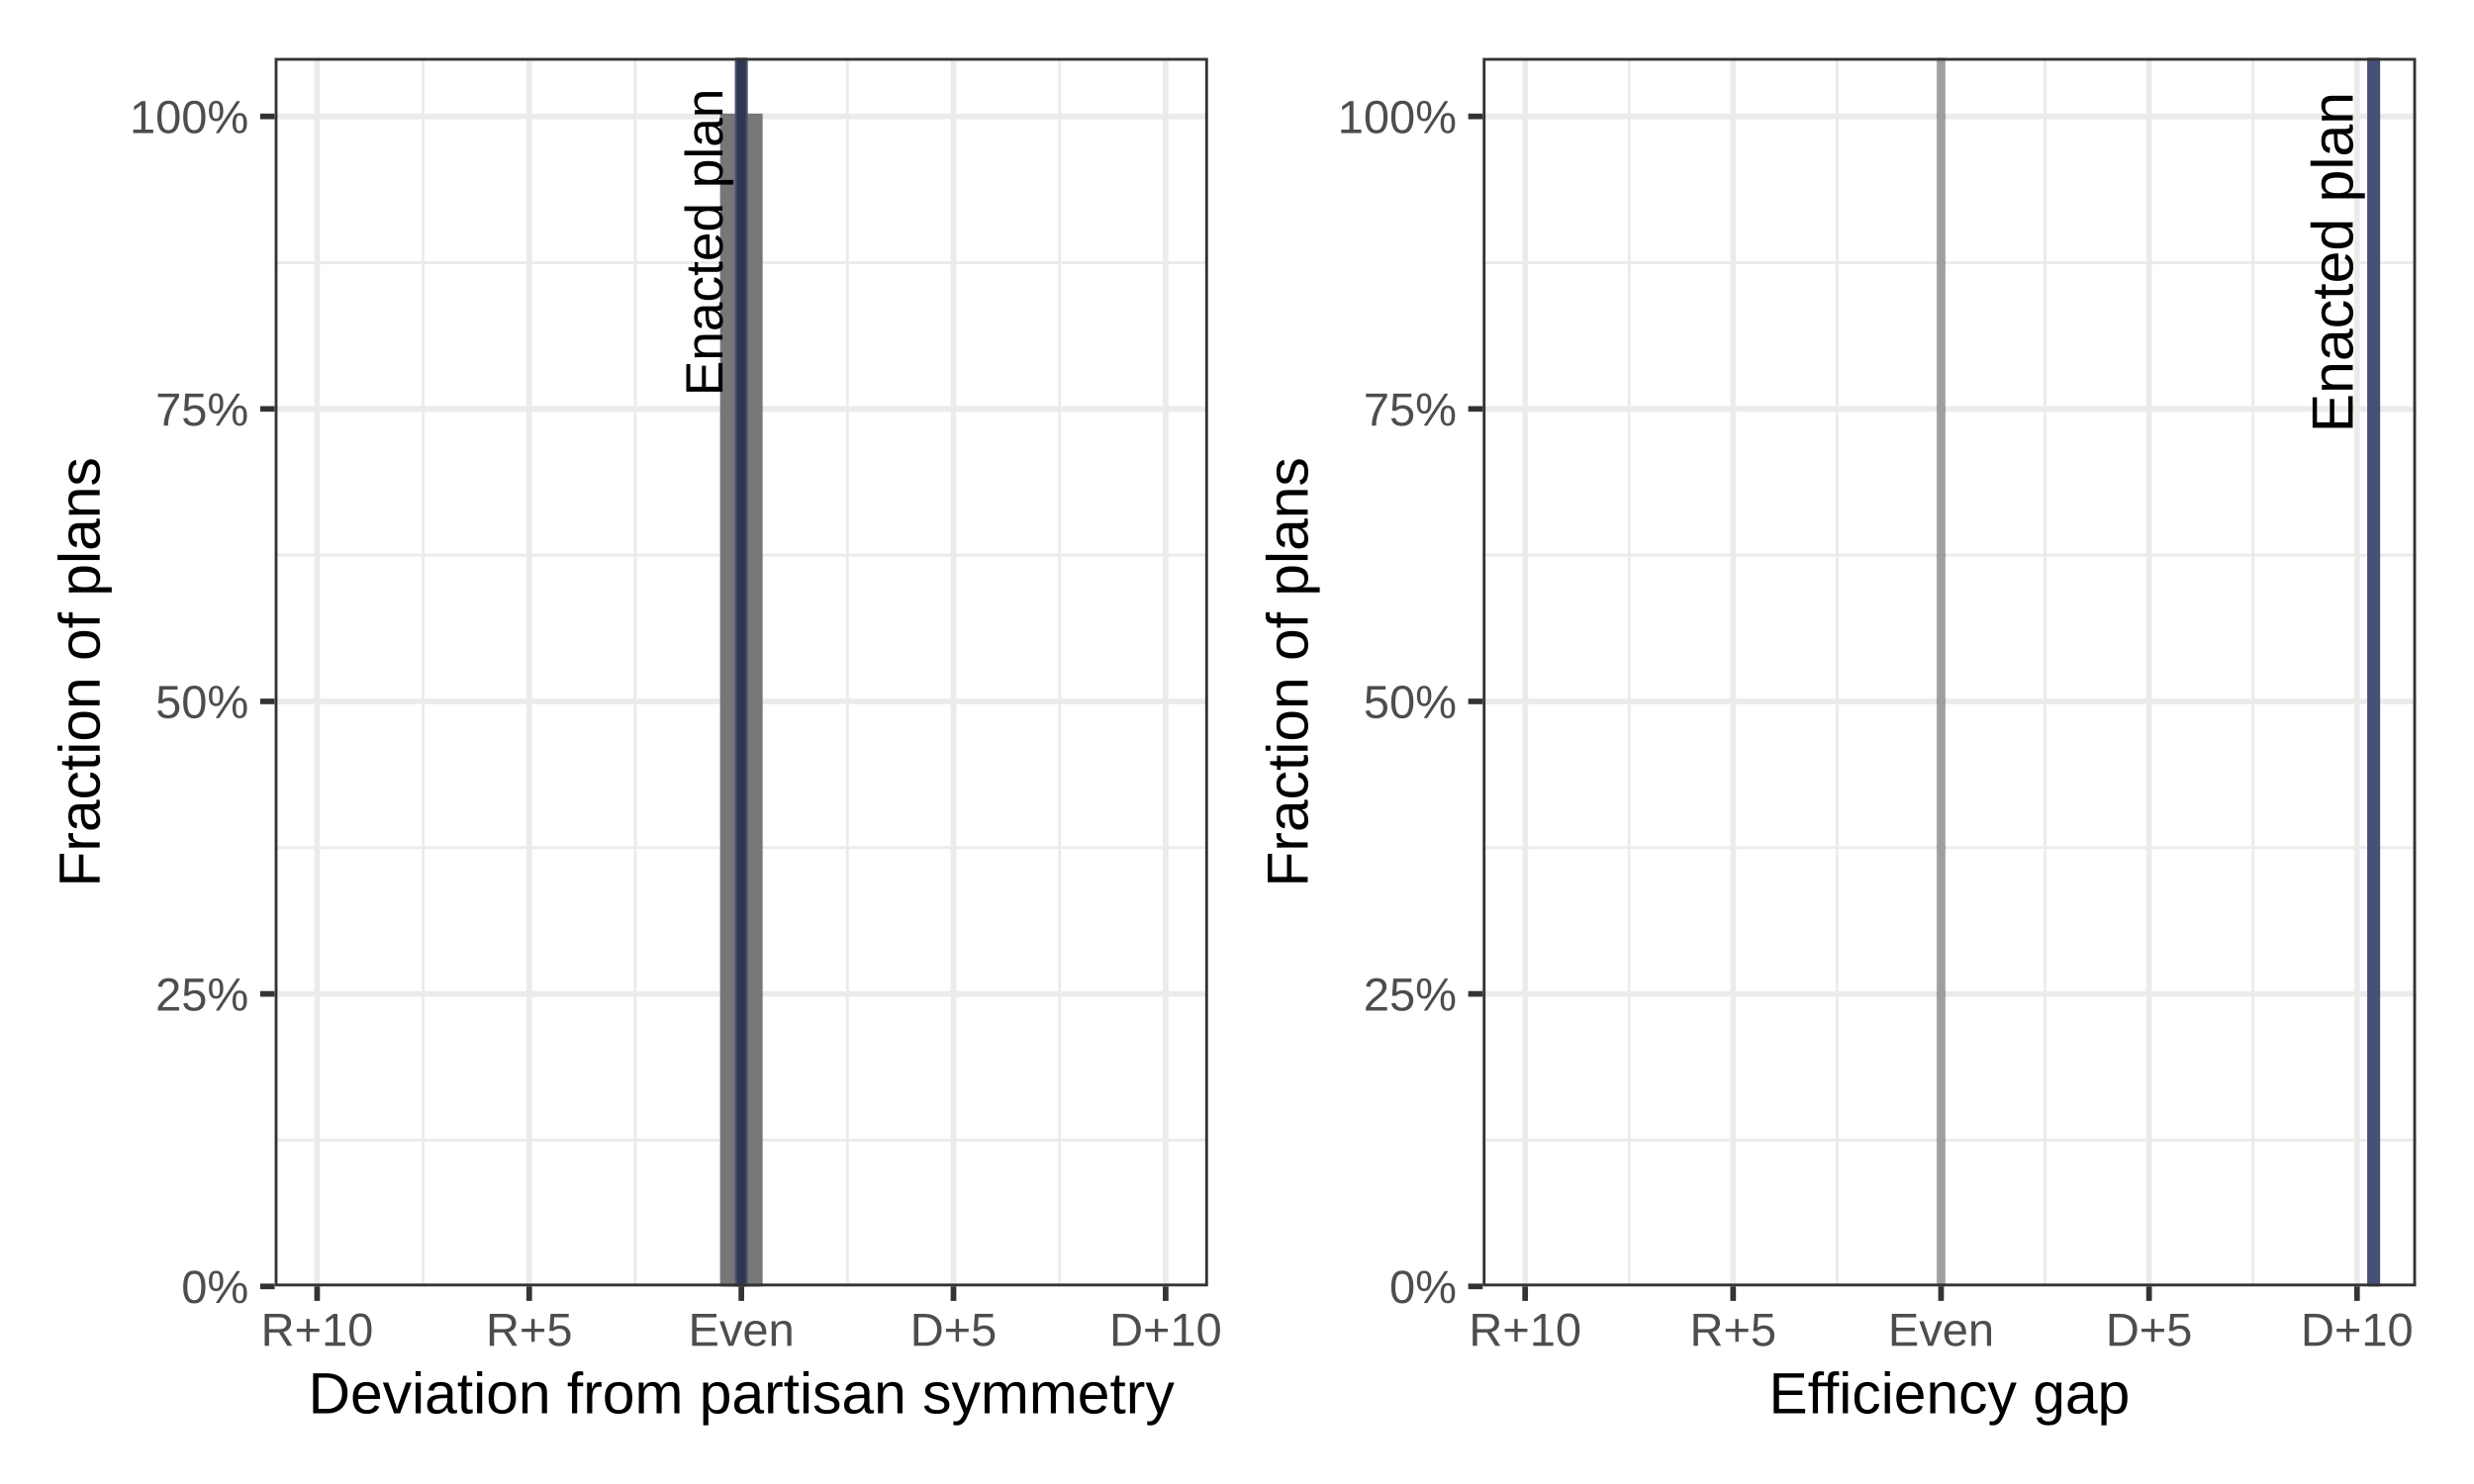
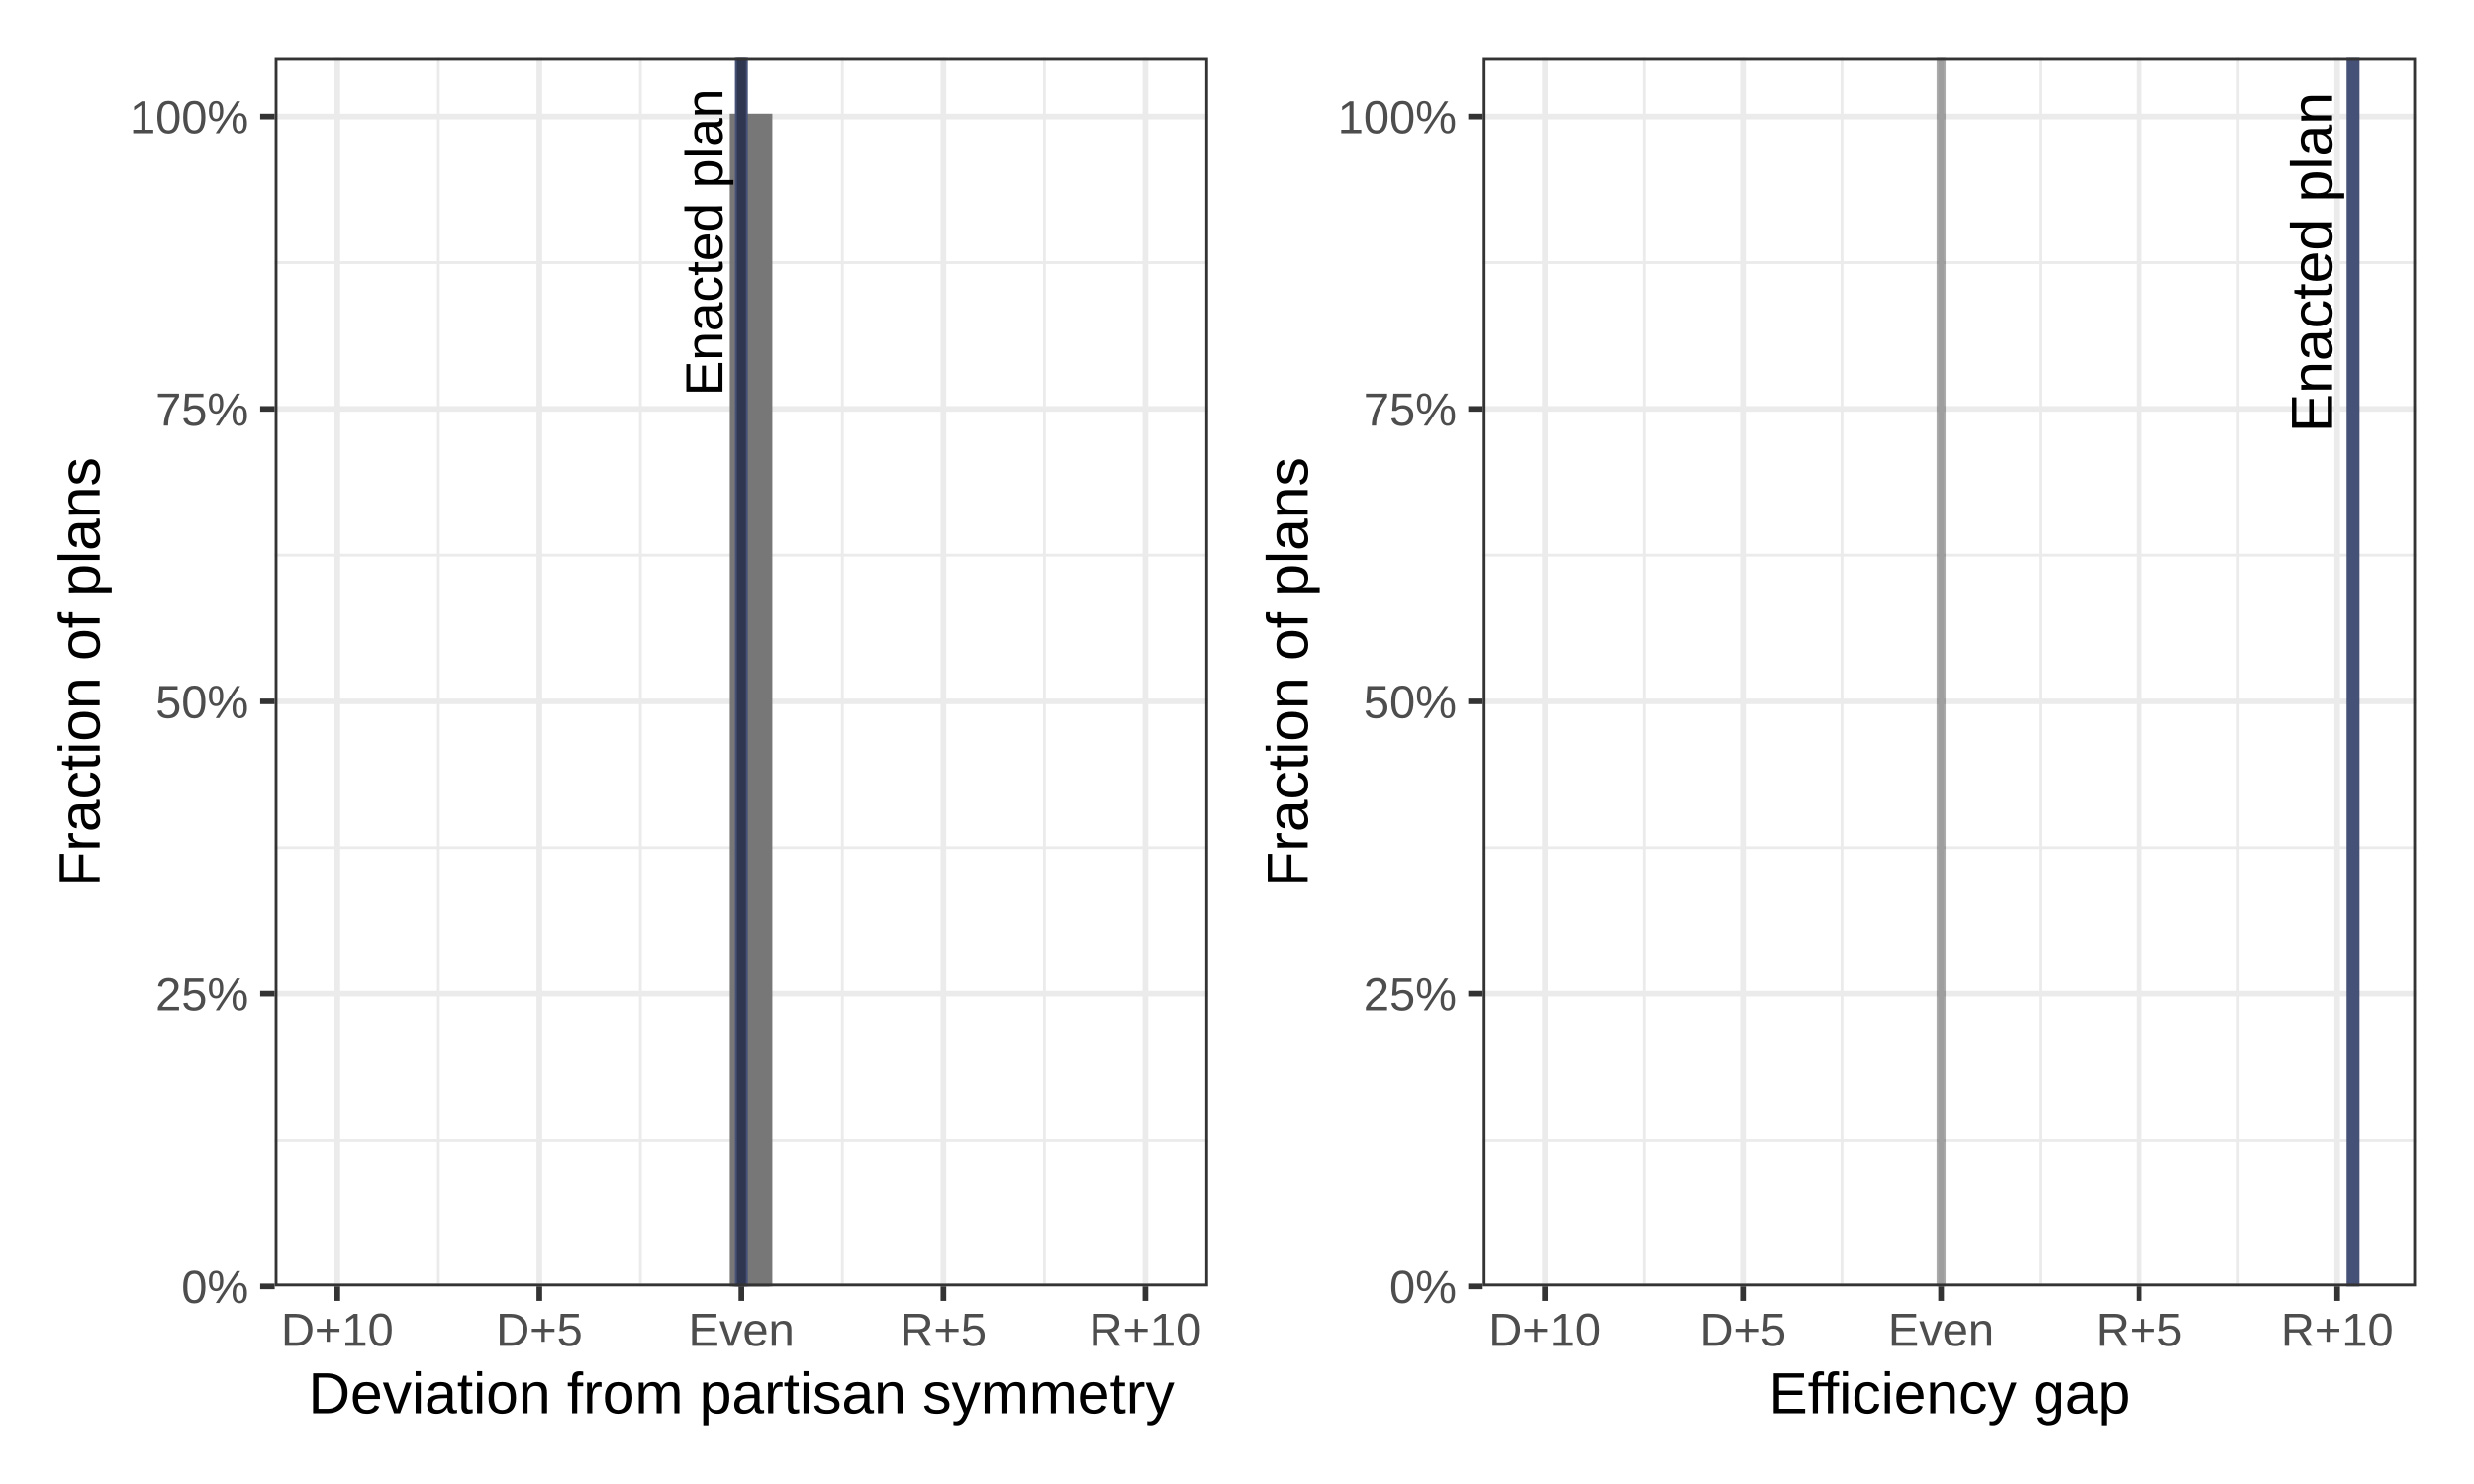
<svg xmlns="http://www.w3.org/2000/svg" class="svglite" width="468.00pt" height="280.80pt" viewBox="0 0 468.00 280.80">
  <defs>
    <style type="text/css">
    .svglite line, .svglite polyline, .svglite polygon, .svglite path, .svglite rect, .svglite circle {
      fill: none;
      stroke: #000000;
      stroke-linecap: round;
      stroke-linejoin: round;
      stroke-miterlimit: 10.00;
    }
  </style>
  </defs>
  <rect width="100%" height="100%" style="stroke: none; fill: #FFFFFF;" />
  <defs>
    <clipPath id="cpMC4wMHw0NjguMDB8MC4wMHwyODAuODA=">
      <rect x="0.00" y="0.00" width="468.00" height="280.80" />
    </clipPath>
  </defs>
  <g clip-path="url(#cpMC4wMHw0NjguMDB8MC4wMHwyODAuODA=)">
    <rect x="0" y="0" width="468.00" height="280.80" style="stroke-width: 1.07; stroke: #FFFFFF; fill: #FFFFFF;" />
  </g>
  <defs>
    <clipPath id="cpNS40OHwyMzQuMDB8NS40OHwyNzUuMzI=">
      <rect x="5.48" y="5.48" width="228.52" height="269.84" />
    </clipPath>
  </defs>
  <g clip-path="url(#cpNS40OHwyMzQuMDB8NS40OHwyNzUuMzI=)">
    <rect x="5.48" y="5.48" width="228.52" height="269.84" style="stroke-width: 1.07; stroke: #FFFFFF; fill: #FFFFFF;" />
  </g>
  <g clip-path="url(#cpMC4wMHw0NjguMDB8MC4wMHwyODAuODA=)">
</g>
  <defs>
    <clipPath id="cpNTEuOTZ8MjI4LjUyfDEwLjk2fDI0My40MQ==">
      <rect x="51.96" y="10.96" width="176.56" height="232.45" />
    </clipPath>
  </defs>
  <g clip-path="url(#cpNTEuOTZ8MjI4LjUyfDEwLjk2fDI0My40MQ==)">
    <rect x="51.96" y="10.96" width="176.56" height="232.45" style="stroke-width: 1.07; stroke: none; fill: #FFFFFF;" />
    <polyline points="51.96,215.74 228.52,215.74 " style="stroke-width: 0.53; stroke: #EBEBEB; stroke-linecap: butt;" />
    <polyline points="51.96,160.39 228.52,160.39 " style="stroke-width: 0.53; stroke: #EBEBEB; stroke-linecap: butt;" />
    <polyline points="51.96,105.05 228.52,105.05 " style="stroke-width: 0.53; stroke: #EBEBEB; stroke-linecap: butt;" />
    <polyline points="51.96,49.70 228.52,49.70 " style="stroke-width: 0.53; stroke: #EBEBEB; stroke-linecap: butt;" />
-     <polyline points="80.05,243.41 80.05,10.96 " style="stroke-width: 0.53; stroke: #EBEBEB; stroke-linecap: butt;" />
-     <polyline points="120.18,243.41 120.18,10.96 " style="stroke-width: 0.53; stroke: #EBEBEB; stroke-linecap: butt;" />
-     <polyline points="160.30,243.41 160.30,10.96 " style="stroke-width: 0.53; stroke: #EBEBEB; stroke-linecap: butt;" />
-     <polyline points="200.43,243.41 200.43,10.96 " style="stroke-width: 0.53; stroke: #EBEBEB; stroke-linecap: butt;" />
+     <polyline points="82.92,243.41 82.92,10.96 " style="stroke-width: 0.53; stroke: #EBEBEB; stroke-linecap: butt;" />
+     <polyline points="121.13,243.41 121.13,10.96 " style="stroke-width: 0.53; stroke: #EBEBEB; stroke-linecap: butt;" />
+     <polyline points="159.35,243.41 159.35,10.96 " style="stroke-width: 0.53; stroke: #EBEBEB; stroke-linecap: butt;" />
+     <polyline points="197.57,243.41 197.57,10.96 " style="stroke-width: 0.53; stroke: #EBEBEB; stroke-linecap: butt;" />
    <polyline points="51.96,243.41 228.52,243.41 " style="stroke-width: 1.07; stroke: #EBEBEB; stroke-linecap: butt;" />
    <polyline points="51.96,188.06 228.52,188.06 " style="stroke-width: 1.07; stroke: #EBEBEB; stroke-linecap: butt;" />
    <polyline points="51.96,132.72 228.52,132.72 " style="stroke-width: 1.07; stroke: #EBEBEB; stroke-linecap: butt;" />
    <polyline points="51.96,77.37 228.52,77.37 " style="stroke-width: 1.07; stroke: #EBEBEB; stroke-linecap: butt;" />
    <polyline points="51.96,22.03 228.52,22.03 " style="stroke-width: 1.07; stroke: #EBEBEB; stroke-linecap: butt;" />
-     <polyline points="59.99,243.41 59.99,10.96 " style="stroke-width: 1.07; stroke: #EBEBEB; stroke-linecap: butt;" />
-     <polyline points="100.11,243.41 100.11,10.96 " style="stroke-width: 1.07; stroke: #EBEBEB; stroke-linecap: butt;" />
+     <polyline points="63.81,243.41 63.81,10.96 " style="stroke-width: 1.07; stroke: #EBEBEB; stroke-linecap: butt;" />
+     <polyline points="102.02,243.41 102.02,10.96 " style="stroke-width: 1.07; stroke: #EBEBEB; stroke-linecap: butt;" />
    <polyline points="140.24,243.41 140.24,10.96 " style="stroke-width: 1.07; stroke: #EBEBEB; stroke-linecap: butt;" />
-     <polyline points="180.37,243.41 180.37,10.96 " style="stroke-width: 1.07; stroke: #EBEBEB; stroke-linecap: butt;" />
-     <polyline points="220.50,243.41 220.50,10.96 " style="stroke-width: 1.07; stroke: #EBEBEB; stroke-linecap: butt;" />
-     <rect x="59.99" y="243.41" width="6.98" height="0.00" style="stroke-width: 1.07; stroke: #777777; stroke-linecap: square; stroke-linejoin: miter; fill: #777777;" />
-     <rect x="66.97" y="243.41" width="6.98" height="0.00" style="stroke-width: 1.07; stroke: #777777; stroke-linecap: square; stroke-linejoin: miter; fill: #777777;" />
-     <rect x="73.94" y="243.41" width="6.98" height="0.00" style="stroke-width: 1.07; stroke: #777777; stroke-linecap: square; stroke-linejoin: miter; fill: #777777;" />
-     <rect x="80.92" y="243.41" width="6.98" height="0.00" style="stroke-width: 1.07; stroke: #777777; stroke-linecap: square; stroke-linejoin: miter; fill: #777777;" />
-     <rect x="87.90" y="243.41" width="6.98" height="0.00" style="stroke-width: 1.07; stroke: #777777; stroke-linecap: square; stroke-linejoin: miter; fill: #777777;" />
-     <rect x="94.88" y="243.41" width="6.98" height="0.00" style="stroke-width: 1.07; stroke: #777777; stroke-linecap: square; stroke-linejoin: miter; fill: #777777;" />
-     <rect x="101.86" y="243.41" width="6.98" height="0.00" style="stroke-width: 1.07; stroke: #777777; stroke-linecap: square; stroke-linejoin: miter; fill: #777777;" />
-     <rect x="108.84" y="243.41" width="6.98" height="0.00" style="stroke-width: 1.07; stroke: #777777; stroke-linecap: square; stroke-linejoin: miter; fill: #777777;" />
-     <rect x="115.82" y="243.41" width="6.98" height="0.00" style="stroke-width: 1.07; stroke: #777777; stroke-linecap: square; stroke-linejoin: miter; fill: #777777;" />
-     <rect x="122.79" y="243.41" width="6.98" height="0.00" style="stroke-width: 1.07; stroke: #777777; stroke-linecap: square; stroke-linejoin: miter; fill: #777777;" />
-     <rect x="129.77" y="243.41" width="6.98" height="0.00" style="stroke-width: 1.07; stroke: #777777; stroke-linecap: square; stroke-linejoin: miter; fill: #777777;" />
-     <rect x="136.75" y="22.03" width="6.98" height="221.38" style="stroke-width: 1.07; stroke: #777777; stroke-linecap: square; stroke-linejoin: miter; fill: #777777;" />
-     <rect x="143.73" y="243.41" width="6.98" height="0.00" style="stroke-width: 1.07; stroke: #777777; stroke-linecap: square; stroke-linejoin: miter; fill: #777777;" />
-     <rect x="150.71" y="243.41" width="6.98" height="0.00" style="stroke-width: 1.07; stroke: #777777; stroke-linecap: square; stroke-linejoin: miter; fill: #777777;" />
-     <rect x="157.69" y="243.41" width="6.98" height="0.00" style="stroke-width: 1.07; stroke: #777777; stroke-linecap: square; stroke-linejoin: miter; fill: #777777;" />
-     <rect x="164.67" y="243.41" width="6.98" height="0.00" style="stroke-width: 1.07; stroke: #777777; stroke-linecap: square; stroke-linejoin: miter; fill: #777777;" />
-     <rect x="171.64" y="243.41" width="6.98" height="0.00" style="stroke-width: 1.07; stroke: #777777; stroke-linecap: square; stroke-linejoin: miter; fill: #777777;" />
-     <rect x="178.62" y="243.41" width="6.98" height="0.00" style="stroke-width: 1.07; stroke: #777777; stroke-linecap: square; stroke-linejoin: miter; fill: #777777;" />
-     <rect x="185.60" y="243.41" width="6.98" height="0.00" style="stroke-width: 1.07; stroke: #777777; stroke-linecap: square; stroke-linejoin: miter; fill: #777777;" />
-     <rect x="192.58" y="243.41" width="6.98" height="0.00" style="stroke-width: 1.07; stroke: #777777; stroke-linecap: square; stroke-linejoin: miter; fill: #777777;" />
-     <rect x="199.56" y="243.41" width="6.98" height="0.00" style="stroke-width: 1.07; stroke: #777777; stroke-linecap: square; stroke-linejoin: miter; fill: #777777;" />
-     <rect x="206.54" y="243.41" width="6.98" height="0.00" style="stroke-width: 1.07; stroke: #777777; stroke-linecap: square; stroke-linejoin: miter; fill: #777777;" />
+     <polyline points="178.46,243.41 178.46,10.96 " style="stroke-width: 1.07; stroke: #EBEBEB; stroke-linecap: butt;" />
+     <polyline points="216.67,243.41 216.67,10.96 " style="stroke-width: 1.07; stroke: #EBEBEB; stroke-linecap: butt;" />
+     <rect x="61.81" y="243.41" width="6.98" height="0.00" style="stroke-width: 1.07; stroke: #777777; stroke-linecap: square; stroke-linejoin: miter; fill: #777777;" />
+     <rect x="68.79" y="243.41" width="6.98" height="0.00" style="stroke-width: 1.07; stroke: #777777; stroke-linecap: square; stroke-linejoin: miter; fill: #777777;" />
+     <rect x="75.77" y="243.41" width="6.98" height="0.00" style="stroke-width: 1.07; stroke: #777777; stroke-linecap: square; stroke-linejoin: miter; fill: #777777;" />
+     <rect x="82.75" y="243.41" width="6.98" height="0.00" style="stroke-width: 1.07; stroke: #777777; stroke-linecap: square; stroke-linejoin: miter; fill: #777777;" />
+     <rect x="89.73" y="243.41" width="6.98" height="0.00" style="stroke-width: 1.07; stroke: #777777; stroke-linecap: square; stroke-linejoin: miter; fill: #777777;" />
+     <rect x="96.71" y="243.41" width="6.98" height="0.00" style="stroke-width: 1.07; stroke: #777777; stroke-linecap: square; stroke-linejoin: miter; fill: #777777;" />
+     <rect x="103.69" y="243.41" width="6.98" height="0.00" style="stroke-width: 1.07; stroke: #777777; stroke-linecap: square; stroke-linejoin: miter; fill: #777777;" />
+     <rect x="110.66" y="243.41" width="6.98" height="0.00" style="stroke-width: 1.07; stroke: #777777; stroke-linecap: square; stroke-linejoin: miter; fill: #777777;" />
+     <rect x="117.64" y="243.41" width="6.98" height="0.00" style="stroke-width: 1.07; stroke: #777777; stroke-linecap: square; stroke-linejoin: miter; fill: #777777;" />
+     <rect x="124.62" y="243.41" width="6.98" height="0.00" style="stroke-width: 1.07; stroke: #777777; stroke-linecap: square; stroke-linejoin: miter; fill: #777777;" />
+     <rect x="131.60" y="243.41" width="6.98" height="0.00" style="stroke-width: 1.07; stroke: #777777; stroke-linecap: square; stroke-linejoin: miter; fill: #777777;" />
+     <rect x="138.58" y="22.03" width="6.98" height="221.38" style="stroke-width: 1.07; stroke: #777777; stroke-linecap: square; stroke-linejoin: miter; fill: #777777;" />
+     <rect x="145.56" y="243.41" width="6.98" height="0.00" style="stroke-width: 1.07; stroke: #777777; stroke-linecap: square; stroke-linejoin: miter; fill: #777777;" />
+     <rect x="152.54" y="243.41" width="6.98" height="0.00" style="stroke-width: 1.07; stroke: #777777; stroke-linecap: square; stroke-linejoin: miter; fill: #777777;" />
+     <rect x="159.52" y="243.41" width="6.98" height="0.00" style="stroke-width: 1.07; stroke: #777777; stroke-linecap: square; stroke-linejoin: miter; fill: #777777;" />
+     <rect x="166.49" y="243.41" width="6.98" height="0.00" style="stroke-width: 1.07; stroke: #777777; stroke-linecap: square; stroke-linejoin: miter; fill: #777777;" />
+     <rect x="173.47" y="243.41" width="6.98" height="0.00" style="stroke-width: 1.07; stroke: #777777; stroke-linecap: square; stroke-linejoin: miter; fill: #777777;" />
+     <rect x="180.45" y="243.41" width="6.98" height="0.00" style="stroke-width: 1.07; stroke: #777777; stroke-linecap: square; stroke-linejoin: miter; fill: #777777;" />
+     <rect x="187.43" y="243.41" width="6.98" height="0.00" style="stroke-width: 1.07; stroke: #777777; stroke-linecap: square; stroke-linejoin: miter; fill: #777777;" />
+     <rect x="194.41" y="243.41" width="6.98" height="0.00" style="stroke-width: 1.07; stroke: #777777; stroke-linecap: square; stroke-linejoin: miter; fill: #777777;" />
+     <rect x="201.39" y="243.41" width="6.98" height="0.00" style="stroke-width: 1.07; stroke: #777777; stroke-linecap: square; stroke-linejoin: miter; fill: #777777;" />
+     <rect x="208.37" y="243.41" width="6.98" height="0.00" style="stroke-width: 1.07; stroke: #777777; stroke-linecap: square; stroke-linejoin: miter; fill: #777777;" />
    <line x1="140.24" y1="243.41" x2="140.24" y2="10.96" style="stroke-width: 2.45; stroke: #465177; stroke-linecap: butt;" />
    <line x1="140.24" y1="243.41" x2="140.24" y2="10.96" style="stroke-width: 1.71; stroke: #000000; stroke-opacity: 0.33; stroke-linecap: butt;" />
    <text transform="translate(136.67,16.77) rotate(-90)" text-anchor="end" style="font-size: 9.96px; font-family: Arial;" textLength="58.11px" lengthAdjust="spacingAndGlyphs">Enacted plan</text>
    <rect x="51.96" y="10.96" width="176.56" height="232.45" style="stroke-width: 1.07; stroke: #333333;" />
  </g>
  <g clip-path="url(#cpMC4wMHw0NjguMDB8MC4wMHwyODAuODA=)">
    <text x="47.03" y="246.56" text-anchor="end" style="font-size: 8.80px; fill: #4D4D4D; font-family: Arial;" textLength="12.72px" lengthAdjust="spacingAndGlyphs">0%</text>
    <text x="47.03" y="191.22" text-anchor="end" style="font-size: 8.80px; fill: #4D4D4D; font-family: Arial;" textLength="17.61px" lengthAdjust="spacingAndGlyphs">25%</text>
    <text x="47.03" y="135.87" text-anchor="end" style="font-size: 8.80px; fill: #4D4D4D; font-family: Arial;" textLength="17.61px" lengthAdjust="spacingAndGlyphs">50%</text>
    <text x="47.03" y="80.53" text-anchor="end" style="font-size: 8.80px; fill: #4D4D4D; font-family: Arial;" textLength="17.61px" lengthAdjust="spacingAndGlyphs">75%</text>
    <text x="47.03" y="25.18" text-anchor="end" style="font-size: 8.80px; fill: #4D4D4D; font-family: Arial;" textLength="22.51px" lengthAdjust="spacingAndGlyphs">100%</text>
    <polyline points="49.22,243.41 51.96,243.41 " style="stroke-width: 1.07; stroke: #333333; stroke-linecap: butt;" />
    <polyline points="49.22,188.06 51.96,188.06 " style="stroke-width: 1.07; stroke: #333333; stroke-linecap: butt;" />
    <polyline points="49.22,132.72 51.96,132.72 " style="stroke-width: 1.07; stroke: #333333; stroke-linecap: butt;" />
    <polyline points="49.22,77.37 51.96,77.37 " style="stroke-width: 1.07; stroke: #333333; stroke-linecap: butt;" />
    <polyline points="49.22,22.03 51.96,22.03 " style="stroke-width: 1.07; stroke: #333333; stroke-linecap: butt;" />
-     <polyline points="59.99,246.15 59.99,243.41 " style="stroke-width: 1.07; stroke: #333333; stroke-linecap: butt;" />
-     <polyline points="100.11,246.15 100.11,243.41 " style="stroke-width: 1.07; stroke: #333333; stroke-linecap: butt;" />
+     <polyline points="63.81,246.15 63.81,243.41 " style="stroke-width: 1.07; stroke: #333333; stroke-linecap: butt;" />
+     <polyline points="102.02,246.15 102.02,243.41 " style="stroke-width: 1.07; stroke: #333333; stroke-linecap: butt;" />
    <polyline points="140.24,246.15 140.24,243.41 " style="stroke-width: 1.07; stroke: #333333; stroke-linecap: butt;" />
-     <polyline points="180.37,246.15 180.37,243.41 " style="stroke-width: 1.07; stroke: #333333; stroke-linecap: butt;" />
-     <polyline points="220.50,246.15 220.50,243.41 " style="stroke-width: 1.07; stroke: #333333; stroke-linecap: butt;" />
-     <text x="59.99" y="254.65" text-anchor="middle" style="font-size: 8.80px; fill: #4D4D4D; font-family: Arial;" textLength="21.28px" lengthAdjust="spacingAndGlyphs">R+10</text>
-     <text x="100.11" y="254.65" text-anchor="middle" style="font-size: 8.80px; fill: #4D4D4D; font-family: Arial;" textLength="16.39px" lengthAdjust="spacingAndGlyphs">R+5</text>
+     <polyline points="178.46,246.15 178.46,243.41 " style="stroke-width: 1.07; stroke: #333333; stroke-linecap: butt;" />
+     <polyline points="216.67,246.15 216.67,243.41 " style="stroke-width: 1.07; stroke: #333333; stroke-linecap: butt;" />
+     <text x="63.81" y="254.65" text-anchor="middle" style="font-size: 8.80px; fill: #4D4D4D; font-family: Arial;" textLength="21.28px" lengthAdjust="spacingAndGlyphs">D+10</text>
+     <text x="102.02" y="254.65" text-anchor="middle" style="font-size: 8.80px; fill: #4D4D4D; font-family: Arial;" textLength="16.39px" lengthAdjust="spacingAndGlyphs">D+5</text>
    <text x="140.24" y="254.65" text-anchor="middle" style="font-size: 8.80px; fill: #4D4D4D; font-family: Arial;" textLength="20.06px" lengthAdjust="spacingAndGlyphs">Even</text>
-     <text x="180.37" y="254.65" text-anchor="middle" style="font-size: 8.80px; fill: #4D4D4D; font-family: Arial;" textLength="16.39px" lengthAdjust="spacingAndGlyphs">D+5</text>
-     <text x="220.50" y="254.65" text-anchor="middle" style="font-size: 8.80px; fill: #4D4D4D; font-family: Arial;" textLength="21.28px" lengthAdjust="spacingAndGlyphs">D+10</text>
+     <text x="178.46" y="254.65" text-anchor="middle" style="font-size: 8.80px; fill: #4D4D4D; font-family: Arial;" textLength="16.39px" lengthAdjust="spacingAndGlyphs">R+5</text>
+     <text x="216.67" y="254.65" text-anchor="middle" style="font-size: 8.80px; fill: #4D4D4D; font-family: Arial;" textLength="21.28px" lengthAdjust="spacingAndGlyphs">R+10</text>
    <text x="140.24" y="267.42" text-anchor="middle" style="font-size: 11.00px; font-family: Arial;" textLength="163.83px" lengthAdjust="spacingAndGlyphs">Deviation from partisan symmetry</text>
    <text transform="translate(18.85,127.18) rotate(-90)" text-anchor="middle" style="font-size: 11.00px; font-family: Arial;" textLength="81.32px" lengthAdjust="spacingAndGlyphs">Fraction of plans</text>
  </g>
  <defs>
    <clipPath id="cpMjM0LjAwfDQ2Mi41Mnw1LjQ4fDI3NS4zMg==">
      <rect x="234.00" y="5.48" width="228.52" height="269.84" />
    </clipPath>
  </defs>
  <g clip-path="url(#cpMjM0LjAwfDQ2Mi41Mnw1LjQ4fDI3NS4zMg==)">
    <rect x="234.00" y="5.48" width="228.52" height="269.84" style="stroke-width: 1.07; stroke: #FFFFFF; fill: #FFFFFF;" />
  </g>
  <g clip-path="url(#cpMC4wMHw0NjguMDB8MC4wMHwyODAuODA=)">
</g>
  <defs>
    <clipPath id="cpMjgwLjQ4fDQ1Ny4wNHwxMC45NnwyNDMuNDE=">
      <rect x="280.48" y="10.96" width="176.56" height="232.45" />
    </clipPath>
  </defs>
  <g clip-path="url(#cpMjgwLjQ4fDQ1Ny4wNHwxMC45NnwyNDMuNDE=)">
    <rect x="280.48" y="10.96" width="176.56" height="232.45" style="stroke-width: 1.07; stroke: none; fill: #FFFFFF;" />
    <polyline points="280.48,215.74 457.04,215.74 " style="stroke-width: 0.53; stroke: #EBEBEB; stroke-linecap: butt;" />
    <polyline points="280.48,160.39 457.04,160.39 " style="stroke-width: 0.53; stroke: #EBEBEB; stroke-linecap: butt;" />
    <polyline points="280.48,105.05 457.04,105.05 " style="stroke-width: 0.53; stroke: #EBEBEB; stroke-linecap: butt;" />
    <polyline points="280.48,49.70 457.04,49.70 " style="stroke-width: 0.53; stroke: #EBEBEB; stroke-linecap: butt;" />
-     <polyline points="308.18,243.41 308.18,10.96 " style="stroke-width: 0.53; stroke: #EBEBEB; stroke-linecap: butt;" />
-     <polyline points="347.52,243.41 347.52,10.96 " style="stroke-width: 0.53; stroke: #EBEBEB; stroke-linecap: butt;" />
-     <polyline points="386.86,243.41 386.86,10.96 " style="stroke-width: 0.53; stroke: #EBEBEB; stroke-linecap: butt;" />
-     <polyline points="426.20,243.41 426.20,10.96 " style="stroke-width: 0.53; stroke: #EBEBEB; stroke-linecap: butt;" />
+     <polyline points="310.99,243.41 310.99,10.96 " style="stroke-width: 0.53; stroke: #EBEBEB; stroke-linecap: butt;" />
+     <polyline points="348.45,243.41 348.45,10.96 " style="stroke-width: 0.53; stroke: #EBEBEB; stroke-linecap: butt;" />
+     <polyline points="385.92,243.41 385.92,10.96 " style="stroke-width: 0.53; stroke: #EBEBEB; stroke-linecap: butt;" />
+     <polyline points="423.39,243.41 423.39,10.96 " style="stroke-width: 0.53; stroke: #EBEBEB; stroke-linecap: butt;" />
    <polyline points="280.48,243.41 457.04,243.41 " style="stroke-width: 1.07; stroke: #EBEBEB; stroke-linecap: butt;" />
    <polyline points="280.48,188.06 457.04,188.06 " style="stroke-width: 1.07; stroke: #EBEBEB; stroke-linecap: butt;" />
    <polyline points="280.48,132.72 457.04,132.72 " style="stroke-width: 1.07; stroke: #EBEBEB; stroke-linecap: butt;" />
    <polyline points="280.48,77.37 457.04,77.37 " style="stroke-width: 1.07; stroke: #EBEBEB; stroke-linecap: butt;" />
    <polyline points="280.48,22.03 457.04,22.03 " style="stroke-width: 1.07; stroke: #EBEBEB; stroke-linecap: butt;" />
-     <polyline points="288.51,243.41 288.51,10.96 " style="stroke-width: 1.07; stroke: #EBEBEB; stroke-linecap: butt;" />
-     <polyline points="327.85,243.41 327.85,10.96 " style="stroke-width: 1.07; stroke: #EBEBEB; stroke-linecap: butt;" />
+     <polyline points="292.25,243.41 292.25,10.96 " style="stroke-width: 1.07; stroke: #EBEBEB; stroke-linecap: butt;" />
+     <polyline points="329.72,243.41 329.72,10.96 " style="stroke-width: 1.07; stroke: #EBEBEB; stroke-linecap: butt;" />
    <polyline points="367.19,243.41 367.19,10.96 " style="stroke-width: 1.07; stroke: #EBEBEB; stroke-linecap: butt;" />
-     <polyline points="406.53,243.41 406.53,10.96 " style="stroke-width: 1.07; stroke: #EBEBEB; stroke-linecap: butt;" />
-     <polyline points="445.87,243.41 445.87,10.96 " style="stroke-width: 1.07; stroke: #EBEBEB; stroke-linecap: butt;" />
+     <polyline points="404.65,243.41 404.65,10.96 " style="stroke-width: 1.07; stroke: #EBEBEB; stroke-linecap: butt;" />
+     <polyline points="442.12,243.41 442.12,10.96 " style="stroke-width: 1.07; stroke: #EBEBEB; stroke-linecap: butt;" />
    <rect x="289.52" y="243.41" width="5.18" height="0.00" style="stroke-width: 1.07; stroke: #777777; stroke-linecap: square; stroke-linejoin: miter; fill: #777777;" />
    <rect x="294.70" y="243.41" width="5.18" height="0.00" style="stroke-width: 1.07; stroke: #777777; stroke-linecap: square; stroke-linejoin: miter; fill: #777777;" />
    <rect x="299.88" y="243.41" width="5.18" height="0.00" style="stroke-width: 1.07; stroke: #777777; stroke-linecap: square; stroke-linejoin: miter; fill: #777777;" />
    <rect x="305.06" y="243.41" width="5.18" height="0.00" style="stroke-width: 1.07; stroke: #777777; stroke-linecap: square; stroke-linejoin: miter; fill: #777777;" />
    <rect x="310.23" y="243.41" width="5.18" height="0.00" style="stroke-width: 1.07; stroke: #777777; stroke-linecap: square; stroke-linejoin: miter; fill: #777777;" />
    <rect x="315.41" y="243.41" width="5.18" height="0.00" style="stroke-width: 1.07; stroke: #777777; stroke-linecap: square; stroke-linejoin: miter; fill: #777777;" />
    <rect x="320.59" y="243.41" width="5.18" height="0.00" style="stroke-width: 1.07; stroke: #777777; stroke-linecap: square; stroke-linejoin: miter; fill: #777777;" />
    <rect x="325.77" y="243.41" width="5.18" height="0.00" style="stroke-width: 1.07; stroke: #777777; stroke-linecap: square; stroke-linejoin: miter; fill: #777777;" />
    <rect x="330.94" y="243.41" width="5.18" height="0.00" style="stroke-width: 1.07; stroke: #777777; stroke-linecap: square; stroke-linejoin: miter; fill: #777777;" />
    <rect x="336.12" y="243.41" width="5.18" height="0.00" style="stroke-width: 1.07; stroke: #777777; stroke-linecap: square; stroke-linejoin: miter; fill: #777777;" />
    <rect x="341.30" y="243.41" width="5.18" height="0.00" style="stroke-width: 1.07; stroke: #777777; stroke-linecap: square; stroke-linejoin: miter; fill: #777777;" />
    <rect x="346.48" y="243.41" width="5.18" height="0.00" style="stroke-width: 1.07; stroke: #777777; stroke-linecap: square; stroke-linejoin: miter; fill: #777777;" />
    <rect x="351.65" y="243.41" width="5.18" height="0.00" style="stroke-width: 1.07; stroke: #777777; stroke-linecap: square; stroke-linejoin: miter; fill: #777777;" />
    <rect x="356.83" y="243.41" width="5.18" height="0.00" style="stroke-width: 1.07; stroke: #777777; stroke-linecap: square; stroke-linejoin: miter; fill: #777777;" />
    <rect x="362.01" y="243.41" width="5.18" height="0.00" style="stroke-width: 1.07; stroke: #777777; stroke-linecap: square; stroke-linejoin: miter; fill: #777777;" />
    <rect x="367.19" y="243.41" width="5.18" height="0.00" style="stroke-width: 1.07; stroke: #777777; stroke-linecap: square; stroke-linejoin: miter; fill: #777777;" />
    <rect x="372.37" y="243.41" width="5.18" height="0.00" style="stroke-width: 1.07; stroke: #777777; stroke-linecap: square; stroke-linejoin: miter; fill: #777777;" />
    <rect x="377.54" y="243.41" width="5.18" height="0.00" style="stroke-width: 1.07; stroke: #777777; stroke-linecap: square; stroke-linejoin: miter; fill: #777777;" />
    <rect x="382.72" y="243.41" width="5.18" height="0.00" style="stroke-width: 1.07; stroke: #777777; stroke-linecap: square; stroke-linejoin: miter; fill: #777777;" />
    <rect x="387.90" y="243.41" width="5.18" height="0.00" style="stroke-width: 1.07; stroke: #777777; stroke-linecap: square; stroke-linejoin: miter; fill: #777777;" />
    <rect x="393.08" y="243.41" width="5.18" height="0.00" style="stroke-width: 1.07; stroke: #777777; stroke-linecap: square; stroke-linejoin: miter; fill: #777777;" />
    <rect x="398.25" y="243.41" width="5.18" height="0.00" style="stroke-width: 1.07; stroke: #777777; stroke-linecap: square; stroke-linejoin: miter; fill: #777777;" />
    <rect x="403.43" y="243.41" width="5.18" height="0.00" style="stroke-width: 1.07; stroke: #777777; stroke-linecap: square; stroke-linejoin: miter; fill: #777777;" />
    <rect x="408.61" y="243.41" width="5.18" height="0.00" style="stroke-width: 1.07; stroke: #777777; stroke-linecap: square; stroke-linejoin: miter; fill: #777777;" />
    <rect x="413.79" y="243.41" width="5.18" height="0.00" style="stroke-width: 1.07; stroke: #777777; stroke-linecap: square; stroke-linejoin: miter; fill: #777777;" />
    <rect x="418.96" y="243.41" width="5.18" height="0.00" style="stroke-width: 1.07; stroke: #777777; stroke-linecap: square; stroke-linejoin: miter; fill: #777777;" />
    <rect x="424.14" y="243.41" width="5.18" height="0.00" style="stroke-width: 1.07; stroke: #777777; stroke-linecap: square; stroke-linejoin: miter; fill: #777777;" />
    <rect x="429.32" y="243.41" width="5.18" height="0.00" style="stroke-width: 1.07; stroke: #777777; stroke-linecap: square; stroke-linejoin: miter; fill: #777777;" />
    <rect x="434.50" y="243.41" width="5.18" height="0.00" style="stroke-width: 1.07; stroke: #777777; stroke-linecap: square; stroke-linejoin: miter; fill: #777777;" />
    <rect x="439.68" y="243.41" width="5.18" height="0.00" style="stroke-width: 1.07; stroke: #777777; stroke-linecap: square; stroke-linejoin: miter; fill: #777777;" />
-     <line x1="449.02" y1="243.41" x2="449.02" y2="10.96" style="stroke-width: 2.45; stroke: #465177; stroke-linecap: butt;" />
+     <line x1="445.12" y1="243.41" x2="445.12" y2="10.96" style="stroke-width: 2.45; stroke: #465177; stroke-linecap: butt;" />
    <line x1="367.19" y1="243.41" x2="367.19" y2="10.96" style="stroke-width: 1.71; stroke: #000000; stroke-opacity: 0.33; stroke-linecap: butt;" />
-     <text transform="translate(445.06,17.40) rotate(-90)" text-anchor="end" style="font-size: 11.04px; font-family: Arial;" textLength="64.40px" lengthAdjust="spacingAndGlyphs">Enacted plan</text>
+     <text transform="translate(441.16,17.40) rotate(-90)" text-anchor="end" style="font-size: 11.04px; font-family: Arial;" textLength="64.40px" lengthAdjust="spacingAndGlyphs">Enacted plan</text>
    <rect x="280.48" y="10.96" width="176.56" height="232.45" style="stroke-width: 1.07; stroke: #333333;" />
  </g>
  <g clip-path="url(#cpMC4wMHw0NjguMDB8MC4wMHwyODAuODA=)">
    <text x="275.55" y="246.56" text-anchor="end" style="font-size: 8.80px; fill: #4D4D4D; font-family: Arial;" textLength="12.72px" lengthAdjust="spacingAndGlyphs">0%</text>
    <text x="275.55" y="191.22" text-anchor="end" style="font-size: 8.80px; fill: #4D4D4D; font-family: Arial;" textLength="17.61px" lengthAdjust="spacingAndGlyphs">25%</text>
    <text x="275.55" y="135.87" text-anchor="end" style="font-size: 8.80px; fill: #4D4D4D; font-family: Arial;" textLength="17.61px" lengthAdjust="spacingAndGlyphs">50%</text>
    <text x="275.55" y="80.53" text-anchor="end" style="font-size: 8.80px; fill: #4D4D4D; font-family: Arial;" textLength="17.61px" lengthAdjust="spacingAndGlyphs">75%</text>
    <text x="275.55" y="25.18" text-anchor="end" style="font-size: 8.80px; fill: #4D4D4D; font-family: Arial;" textLength="22.51px" lengthAdjust="spacingAndGlyphs">100%</text>
    <polyline points="277.74,243.41 280.48,243.41 " style="stroke-width: 1.07; stroke: #333333; stroke-linecap: butt;" />
    <polyline points="277.74,188.06 280.48,188.06 " style="stroke-width: 1.07; stroke: #333333; stroke-linecap: butt;" />
    <polyline points="277.74,132.72 280.48,132.72 " style="stroke-width: 1.07; stroke: #333333; stroke-linecap: butt;" />
    <polyline points="277.74,77.37 280.48,77.37 " style="stroke-width: 1.07; stroke: #333333; stroke-linecap: butt;" />
    <polyline points="277.74,22.03 280.48,22.03 " style="stroke-width: 1.07; stroke: #333333; stroke-linecap: butt;" />
-     <polyline points="288.51,246.15 288.51,243.41 " style="stroke-width: 1.07; stroke: #333333; stroke-linecap: butt;" />
-     <polyline points="327.85,246.15 327.85,243.41 " style="stroke-width: 1.07; stroke: #333333; stroke-linecap: butt;" />
+     <polyline points="292.25,246.15 292.25,243.41 " style="stroke-width: 1.07; stroke: #333333; stroke-linecap: butt;" />
+     <polyline points="329.72,246.15 329.72,243.41 " style="stroke-width: 1.07; stroke: #333333; stroke-linecap: butt;" />
    <polyline points="367.19,246.15 367.19,243.41 " style="stroke-width: 1.07; stroke: #333333; stroke-linecap: butt;" />
-     <polyline points="406.53,246.15 406.53,243.41 " style="stroke-width: 1.07; stroke: #333333; stroke-linecap: butt;" />
-     <polyline points="445.87,246.15 445.87,243.41 " style="stroke-width: 1.07; stroke: #333333; stroke-linecap: butt;" />
-     <text x="288.51" y="254.65" text-anchor="middle" style="font-size: 8.80px; fill: #4D4D4D; font-family: Arial;" textLength="21.28px" lengthAdjust="spacingAndGlyphs">R+10</text>
-     <text x="327.85" y="254.65" text-anchor="middle" style="font-size: 8.80px; fill: #4D4D4D; font-family: Arial;" textLength="16.39px" lengthAdjust="spacingAndGlyphs">R+5</text>
+     <polyline points="404.65,246.15 404.65,243.41 " style="stroke-width: 1.07; stroke: #333333; stroke-linecap: butt;" />
+     <polyline points="442.12,246.15 442.12,243.41 " style="stroke-width: 1.07; stroke: #333333; stroke-linecap: butt;" />
+     <text x="292.25" y="254.65" text-anchor="middle" style="font-size: 8.80px; fill: #4D4D4D; font-family: Arial;" textLength="21.28px" lengthAdjust="spacingAndGlyphs">D+10</text>
+     <text x="329.72" y="254.65" text-anchor="middle" style="font-size: 8.80px; fill: #4D4D4D; font-family: Arial;" textLength="16.39px" lengthAdjust="spacingAndGlyphs">D+5</text>
    <text x="367.19" y="254.65" text-anchor="middle" style="font-size: 8.80px; fill: #4D4D4D; font-family: Arial;" textLength="20.06px" lengthAdjust="spacingAndGlyphs">Even</text>
-     <text x="406.53" y="254.65" text-anchor="middle" style="font-size: 8.80px; fill: #4D4D4D; font-family: Arial;" textLength="16.39px" lengthAdjust="spacingAndGlyphs">D+5</text>
-     <text x="445.87" y="254.65" text-anchor="middle" style="font-size: 8.80px; fill: #4D4D4D; font-family: Arial;" textLength="21.28px" lengthAdjust="spacingAndGlyphs">D+10</text>
+     <text x="404.65" y="254.65" text-anchor="middle" style="font-size: 8.80px; fill: #4D4D4D; font-family: Arial;" textLength="16.39px" lengthAdjust="spacingAndGlyphs">R+5</text>
+     <text x="442.12" y="254.65" text-anchor="middle" style="font-size: 8.80px; fill: #4D4D4D; font-family: Arial;" textLength="21.28px" lengthAdjust="spacingAndGlyphs">R+10</text>
    <text x="368.76" y="267.42" text-anchor="middle" style="font-size: 11.00px; font-family: Arial;" textLength="68.48px" lengthAdjust="spacingAndGlyphs">Efficiency gap</text>
    <text transform="translate(247.37,127.18) rotate(-90)" text-anchor="middle" style="font-size: 11.00px; font-family: Arial;" textLength="81.32px" lengthAdjust="spacingAndGlyphs">Fraction of plans</text>
  </g>
</svg>
